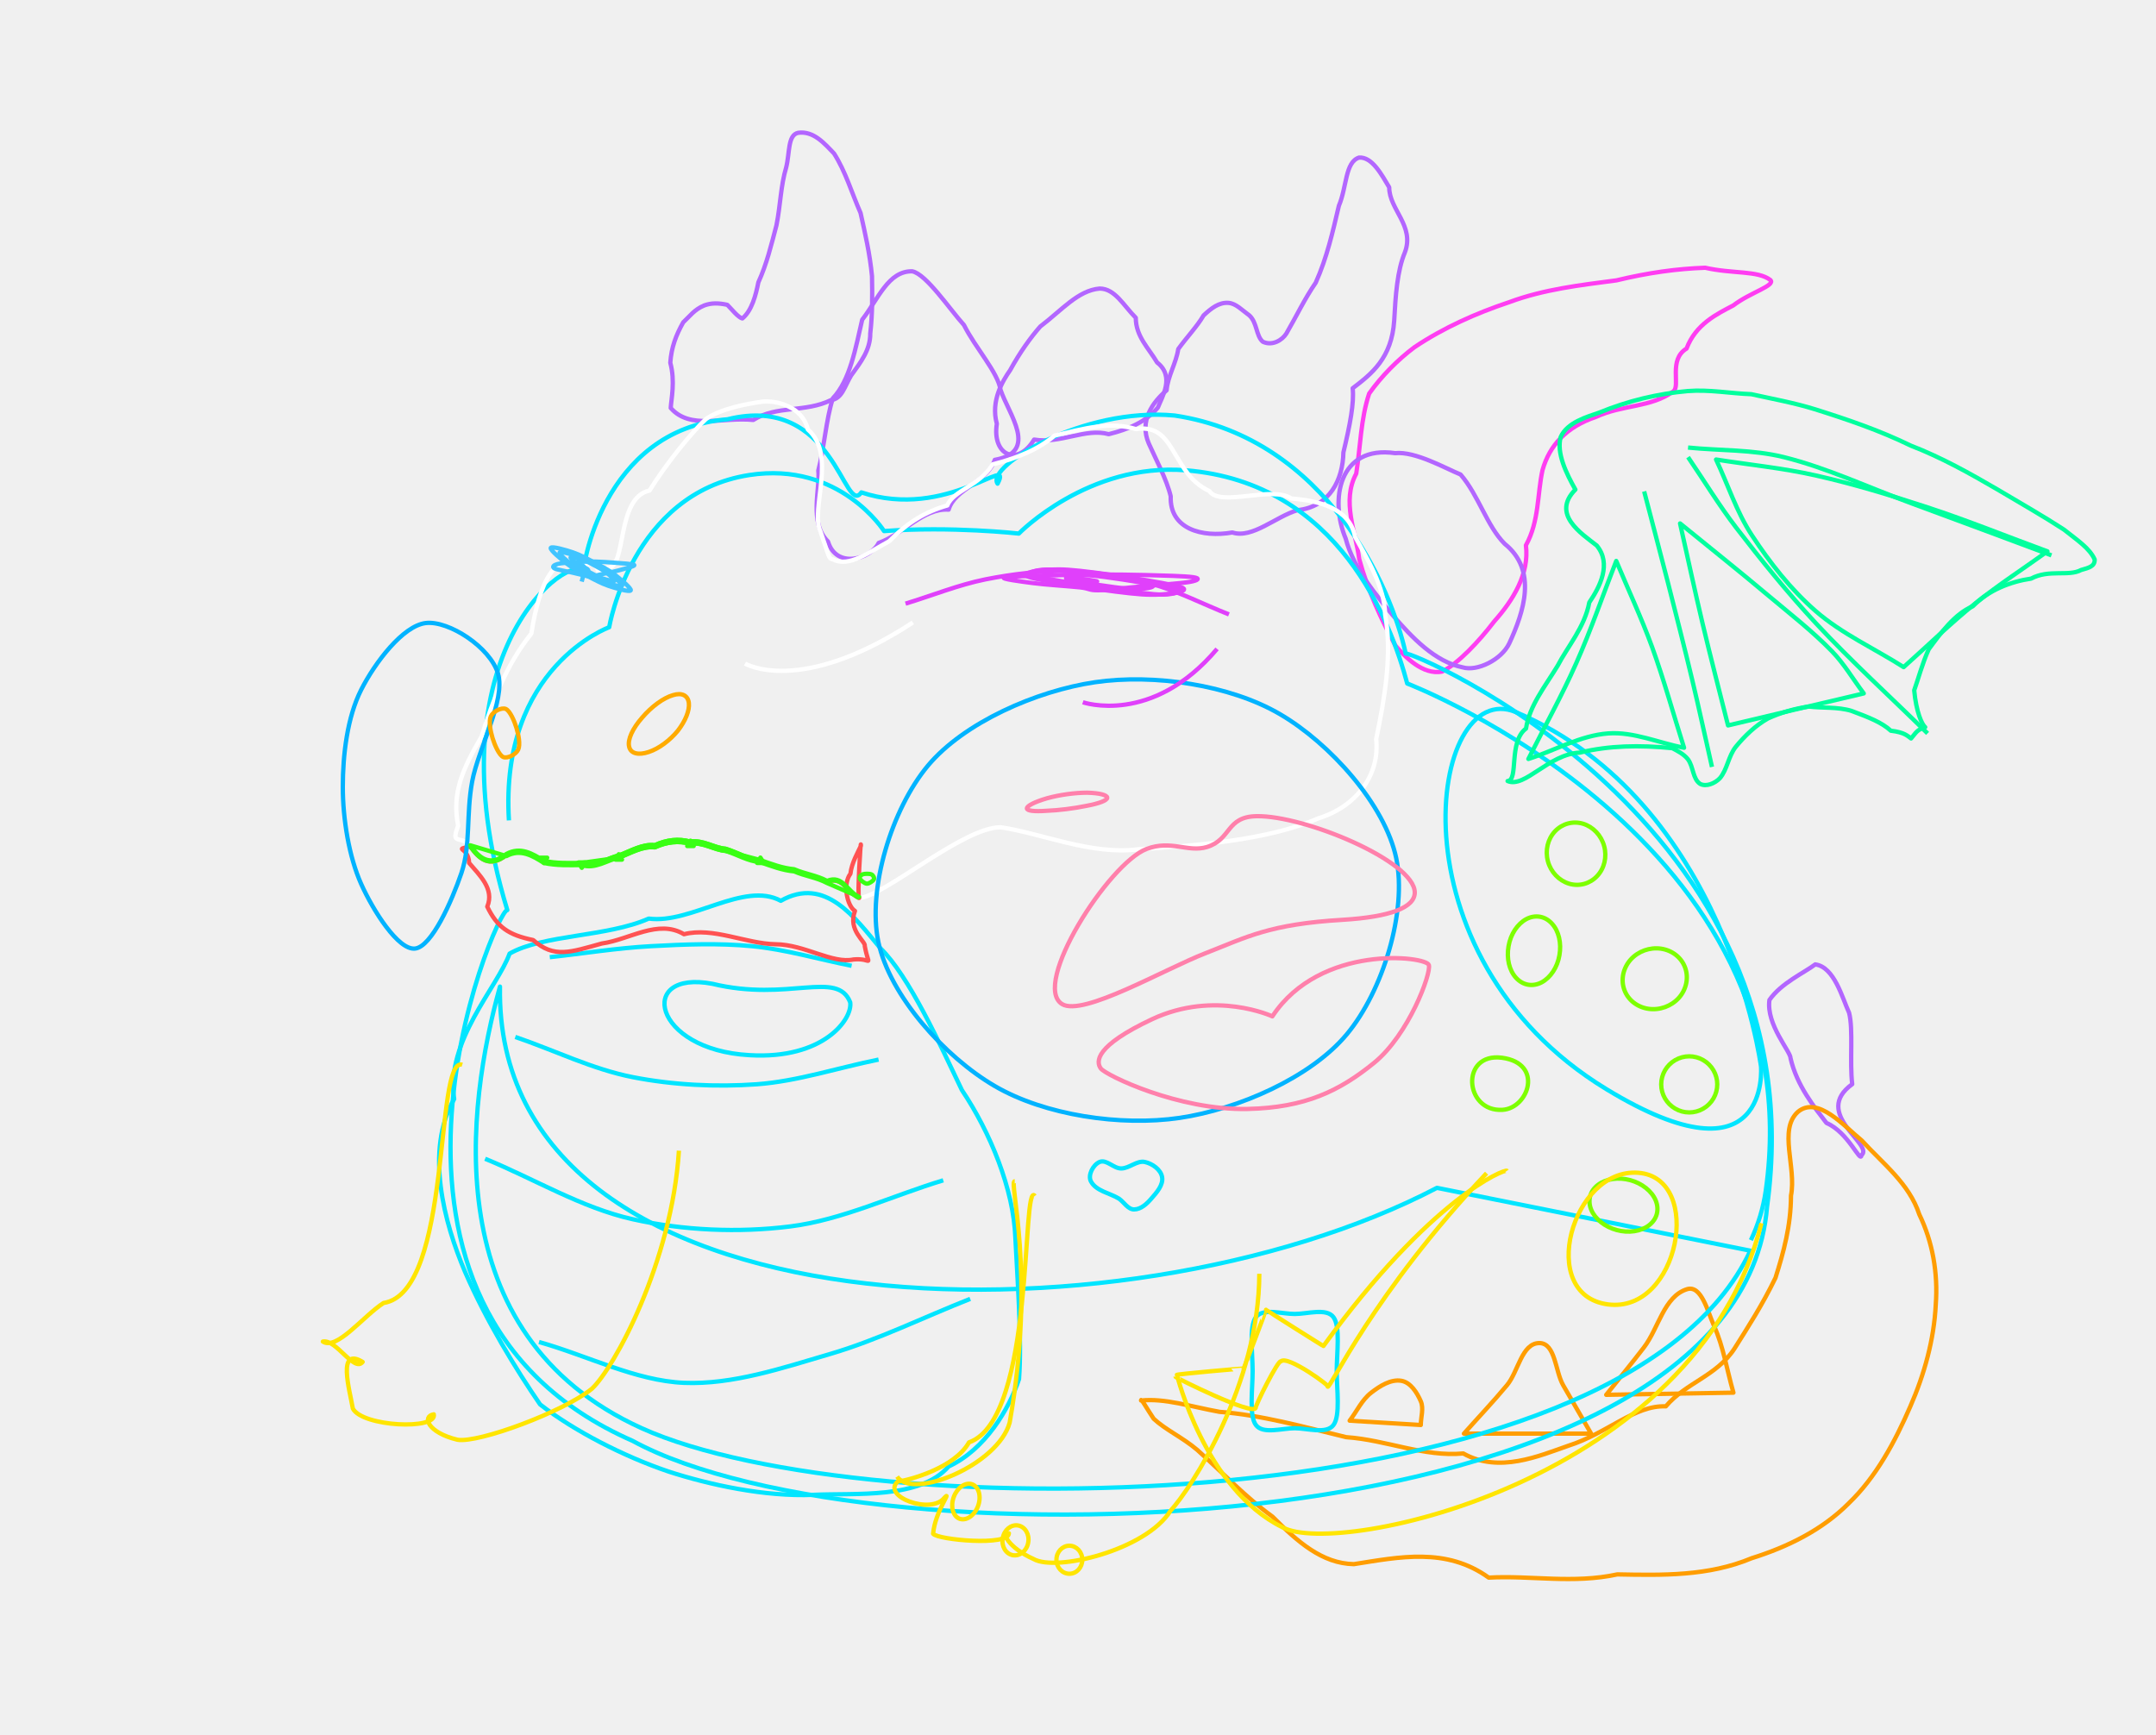
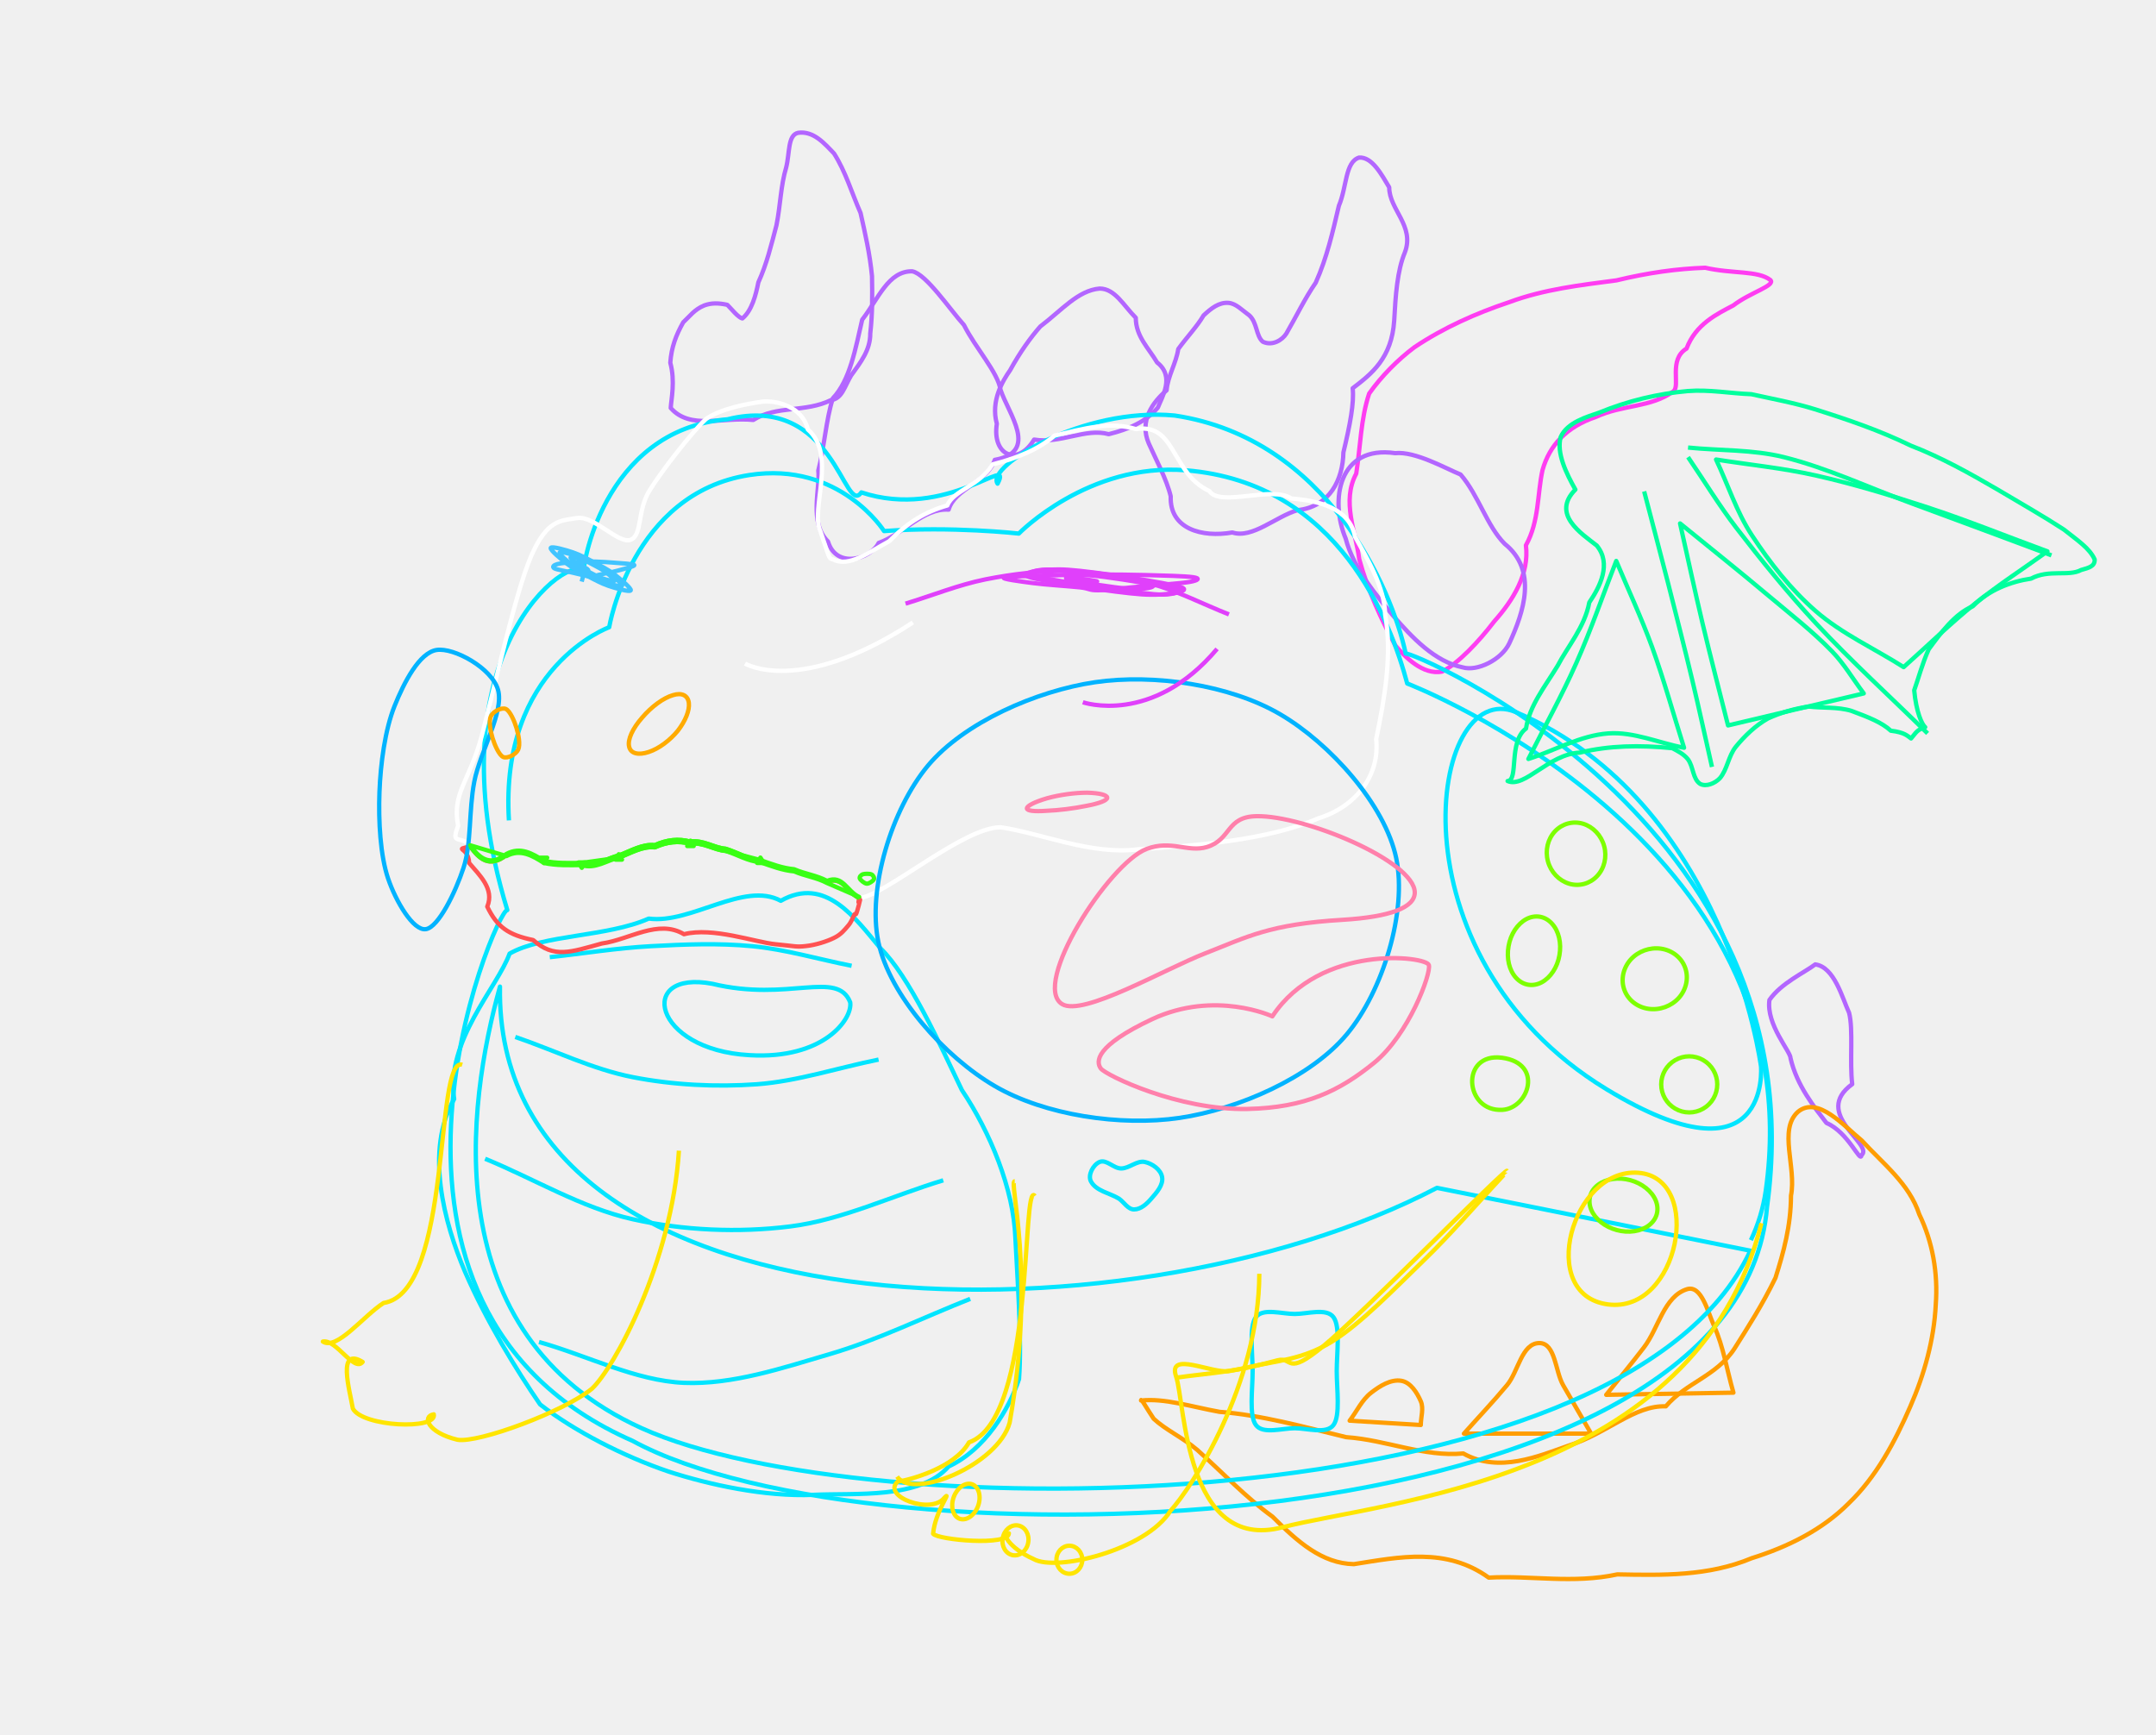
<svg xmlns="http://www.w3.org/2000/svg" width="2000" height="1609" viewBox="0 0 2000 1609">
  <g id="g_wing_back" fill="none" stroke="#ff3df2" stroke-width="4" stroke-linejoin="round">
    <path id="wing_lobe" d="M 1642.3 259.8 C 1647.2 265.0 1623.9 271.1 1607.8 283.4 C 1592.9 291.2 1573.0 300.7 1564.5 323.4 C 1547.5 333.6 1559.0 357.8 1552.4 363.0 C 1531.5 378.3 1505.1 375.3 1480.4 386.8 C 1453.1 396.0 1437.4 413.1 1430.9 436.1 C 1426.0 458.3 1427.9 483.6 1415.5 505.9 C 1418.8 532.2 1403.7 556.8 1386.1 576.5 C 1371.6 595.5 1352.7 615.4 1337.9 623.0 C 1319.9 626.7 1302.8 608.9 1294.4 598.8 C 1281.1 574.4 1268.6 547.1 1260.9 518.8 C 1257.7 493.6 1244.3 465.0 1258.1 439.4 C 1262.0 414.5 1262.3 388.4 1270.1 365.1 C 1281.4 349.0 1296.9 333.5 1312.0 322.2 C 1339.1 304.0 1369.2 290.6 1400.1 280.3 C 1432.4 268.3 1466.1 264.5 1499.5 260.1 C 1528.9 253.0 1555.6 249.3 1581.8 248.4 C 1607.4 254.2 1630.7 250.8 1642.3 259.8 Z" />
  </g>
  <g id="g_spikes" fill="none" stroke="#b366ff" stroke-width="4" stroke-linejoin="round">
    <path id="spike_head_3" d="M 1294.2 420.4 C 1313.0 418.5 1341.0 434.6 1354.9 440.2 C 1371.5 459.4 1379.4 488.1 1395.8 504.5 C 1426.5 529.1 1413.5 567.8 1400.1 596.8 C 1392.9 612.1 1370.1 623.2 1356.8 619.1 C 1331.1 613.9 1309.9 591.5 1292.0 570.8 C 1277.7 553.4 1255.5 527.5 1248.3 499.6 C 1233.4 463.9 1241.7 412.8 1294.2 420.4 Z" />
    <path id="spike_back_1" d="M 1683.9 894.7 C 1701.7 897.1 1709.0 926.0 1715.3 939.6 C 1719.3 955.0 1715.7 985.1 1718.2 1005.8 C 1680.5 1033.1 1738.5 1061.7 1726.9 1071.6 C 1725.8 1079.8 1714.9 1050.6 1694.3 1041.8 C 1683.3 1027.4 1666.8 1007.2 1661.0 981.8 C 1661.2 975.6 1638.2 950.5 1641.4 927.7 C 1652.3 912.0 1673.9 902.3 1683.9 894.7 Z" />
    <path id="horn_left" d="M 740.4 123.2 C 754.7 121.2 764.9 133.2 773.7 142.4 C 784.5 159.4 789.8 178.2 798.3 197.6 C 802.6 216.9 806.9 235.4 808.9 256.2 C 809.2 273.8 809.4 290.9 807.3 309.3 C 807.4 324.5 798.7 335.7 789.5 348.4 C 783.3 358.7 781.2 369.9 770.8 371.2 C 747.1 382.9 720.4 375.9 698.8 389.6 C 670.0 386.7 640.1 398.9 622.2 378.5 C 622.6 370.5 626.5 353.9 621.8 336.5 C 622.8 322.1 627.1 310.9 633.8 299.0 C 639.9 293.4 644.0 287.2 653.2 283.4 C 659.9 280.9 666.4 281.0 674.7 282.8 C 678.0 286.0 685.0 294.9 688.7 295.4 C 697.5 288.1 701.1 273.8 703.5 261.9 C 711.2 245.1 715.5 227.1 720.3 208.9 C 724.0 190.4 724.2 172.2 729.3 155.3 C 732.7 141.8 730.6 125.3 740.4 123.2 Z" />
    <path id="horn_right" d="M 1260.7 146.2 C 1272.9 145.3 1281.8 162.3 1288.7 173.8 C 1288.6 194.3 1312.6 209.5 1303.2 234.2 C 1296.1 251.2 1294.6 274.0 1293.3 297.6 C 1291.0 332.2 1272.4 346.8 1254.8 360.2 C 1256.3 373.5 1252.3 394.3 1246.2 419.7 C 1245.7 444.7 1233.8 470.1 1203.6 473.3 C 1183.5 479.2 1161.7 500.0 1143.2 494.0 C 1115.0 498.9 1084.9 490.8 1086.0 460.4 C 1082.2 444.5 1071.8 425.3 1065.7 411.5 C 1056.5 390.4 1069.4 373.0 1082.2 362.1 C 1083.2 349.1 1091.0 337.1 1093.0 323.8 C 1101.1 312.6 1110.4 303.0 1116.5 292.6 C 1123.5 286.1 1130.8 280.2 1139.8 281.0 C 1146.7 281.7 1152.0 287.6 1158.8 292.5 C 1166.3 299.1 1165.0 311.5 1171.4 317.0 C 1180.0 321.2 1189.4 315.7 1193.3 309.4 C 1202.4 293.8 1210.2 277.2 1220.5 262.3 C 1231.0 238.9 1236.3 215.0 1242.0 190.9 C 1249.5 173.2 1247.7 150.4 1260.7 146.2 Z" />
    <path id="spike_head_1" d="M 846.2 251.7 C 859.1 254.1 881.3 287.3 894.2 301.5 C 904.9 322.9 925.5 345.1 928.1 361.5 C 935.7 384.4 964.1 419.3 922.8 426.6 C 915.6 447.8 885.7 453.2 880.0 472.8 C 856.6 471.2 838.0 495.5 815.1 503.7 C 807.4 518.9 775.7 527.9 768.1 502.4 C 750.1 484.7 761.0 453.3 759.1 436.5 C 764.6 415.7 766.2 389.3 772.6 369.5 C 788.6 352.7 793.6 323.1 799.8 296.6 C 814.9 277.1 824.0 251.3 846.2 251.7 Z" />
    <path id="spike_head_2" d="M 1020.1 267.7 C 1034.3 267.7 1042.3 283.5 1053.6 294.8 C 1053.6 312.1 1065.6 323.0 1073.4 336.3 C 1090.2 349.3 1077.7 368.6 1074.1 378.1 C 1062.7 391.6 1046.6 398.3 1028.5 402.8 C 1007.0 396.8 983.6 412.0 959.3 407.8 C 944.0 433.2 920.1 422.4 924.7 393.1 C 918.8 371.9 930.2 353.2 937.0 343.5 C 946.1 326.9 955.9 313.2 965.0 302.9 C 984.9 287.8 1000.0 269.4 1020.1 267.7 Z" />
  </g>
  <g id="g_tail" fill="none" stroke="#ff9d00" stroke-width="4" stroke-linejoin="round">
    <path id="tail" d="M 1058.5 1299.3 C 1080.5 1297.0 1103.9 1304.8 1131.3 1309.8 C 1170.2 1312.8 1208.5 1323.5 1248.8 1333.3 C 1285.9 1335.8 1321.0 1351.9 1357.4 1348.4 C 1390.6 1367.1 1427.6 1350.7 1455.0 1341.2 C 1490.9 1329.8 1516.2 1303.5 1545.3 1304.7 C 1563.9 1282.7 1592.5 1276.6 1609.1 1250.9 C 1621.7 1230.8 1634.5 1211.2 1647.0 1185.5 C 1654.5 1161.7 1661.3 1137.4 1661.4 1109.2 C 1666.6 1082.7 1649.5 1048.1 1667.8 1031.5 C 1686.1 1016.2 1710.6 1044.6 1727.1 1058.1 C 1746.6 1079.5 1771.0 1097.9 1780.4 1126.6 C 1792.7 1152.0 1797.9 1181.0 1795.7 1210.3 C 1794.1 1242.7 1785.1 1275.1 1772.0 1305.0 C 1757.8 1337.6 1740.5 1370.1 1714.9 1394.7 C 1690.0 1419.7 1657.7 1435.3 1624.9 1445.6 C 1584.8 1462.4 1542.1 1461.4 1500.3 1460.6 C 1459.4 1469.5 1419.7 1461.4 1381.0 1463.6 C 1341.6 1435.2 1297.9 1444.5 1255.9 1451.1 C 1226.2 1450.5 1203.6 1430.2 1180.4 1407.0 C 1155.2 1388.8 1134.3 1366.3 1110.5 1345.0 C 1096.5 1333.2 1081.5 1326.7 1070.2 1316.2 C 1063.6 1306.4 1058.2 1296.4 1058.5 1299.3 Z" />
    <path id="tail_spike_1" d="M 1252.0 1318.0 C 1258.7 1309.3 1263.3 1298.7 1272.0 1292.0 C 1279.9 1285.9 1290.1 1279.3 1300.0 1281.0 C 1308.6 1282.5 1314.5 1292.0 1318.0 1300.0 C 1320.9 1306.7 1318.0 1314.7 1318.0 1322.0 C 1296.0 1320.7 1274.0 1319.3 1252.0 1318.0 Z" />
    <path id="tail_spike_2" d="M 1358.0 1330.0 C 1371.3 1315.0 1385.2 1300.4 1398.0 1285.0 C 1408.5 1272.4 1411.6 1246.0 1428.0 1246.0 C 1442.9 1246.0 1442.6 1272.0 1450.0 1285.0 C 1458.6 1300.0 1467.3 1315.0 1476.0 1330.0 C 1436.7 1330.0 1397.3 1330.0 1358.0 1330.0 Z" />
    <path id="tail_spike_3" d="M 1490.0 1294.0 C 1501.7 1279.3 1513.6 1264.9 1525.0 1250.0 C 1538.6 1232.2 1543.6 1202.6 1565.0 1196.0 C 1578.4 1191.9 1584.2 1217.2 1590.0 1230.0 C 1598.8 1249.6 1602.0 1271.3 1608.0 1292.0 C 1568.7 1292.7 1529.3 1293.3 1490.0 1294.0 Z" />
  </g>
  <g id="g_body" fill="none" stroke="#00e5ff" stroke-width="4" stroke-linejoin="round">
    <path id="body" d="M 470.6 844.3 C 397.5 603.9 531.4 509.7 541.7 530.9 C 539.0 532.1 557.6 398.6 674.8 389.0 C 774.0 364.3 783.0 479.8 799.0 456.8 C 878.8 483.3 940.5 419.5 925.4 448.7 C 914.2 432.8 1004.8 377.4 1089.7 385.5 C 1231.4 406.8 1291.2 546.5 1304.0 606.4 C 1304.8 601.9 1688.5 761.8 1639.2 1119.5 C 1613.3 1437.2 808.5 1457.7 586.8 1336.7 C 303.4 1212.5 459.9 842.8 470.6 844.3 Z" />
    <path id="body_shade" d="M 1623.7 1160.3 C 1505.9 1414.3 801.8 1418.6 595.3 1325.0 C 403.3 1238.0 433.3 1024.9 463.8 915.3 C 457.9 1243.0 1041.8 1254.2 1333.0 1102.0 C 1333.0 1102.0 1623.7 1160.3 1623.7 1160.3 Z" />
    <path id="back_shade" d="M 1406.3 660.7 C 1326.1 626.6 1286.0 886.2 1490.1 1010.4 C 1643.1 1103.5 1633.6 989.5 1633.6 989.5 C 1633.6 989.5 1601.5 743.5 1406.3 660.7 Z" />
    <path id="body_rim" d="M 472.1 761.1 C 463.4 618.8 565.1 581.9 565.1 581.9 C 565.1 581.9 585.8 457.6 695.1 440.7 C 779.1 427.8 820.1 492.7 820.1 492.7 C 882.6 488.0 945.1 495.0 945.1 495.0 C 945.1 495.0 1009.4 429.0 1100.1 436.3 C 1242.5 447.9 1290.3 577.7 1305.4 634.1 C 1305.4 634.1 1684.1 779.6 1638.0 1104.6 C 1635.7 1120.8 1631.0 1136.1 1624.2 1150.5" />
    <path id="chin_highlight" d="M 788.7 929.9 C 776.7 899.4 731.3 929.8 660.9 912.7 C 590.3 899.3 605.1 974.0 695.3 978.9 C 763.8 983.0 791.0 945.5 788.7 929.9 Z" />
    <path id="belly" d="M 472.7 884.7 C 503.8 866.9 563.2 869.3 601.8 852.2 C 640.9 857.4 690.2 817.2 724.3 835.7 C 765.7 812.2 793.5 852.0 816.6 879.6 C 843.3 905.4 872.3 969.6 892.3 1011.3 C 918.6 1050.5 940.3 1103.4 941.9 1148.4 C 943.9 1188.5 948.0 1242.5 945.3 1279.4 C 936.0 1307.3 914.0 1344.7 879.9 1360.5 C 853.4 1391.0 793.6 1384.9 754.6 1386.8 C 709.6 1388.7 658.0 1377.5 619.9 1365.1 C 578.7 1351.1 532.8 1327.7 501.0 1302.9 C 479.0 1270.9 451.3 1225.9 431.3 1179.7 C 412.2 1134.8 393.8 1067.2 421.3 1019.6 C 413.1 966.0 461.5 915.9 472.7 884.7 Z" />
    <path id="belly_under" d="M 1165.0 1222.0 C 1171.5 1213.2 1189.0 1219.0 1201.0 1219.0 C 1213.0 1219.0 1230.5 1213.2 1237.0 1222.0 C 1243.5 1230.8 1240.0 1255.3 1240.0 1272.0 C 1240.0 1288.7 1243.5 1313.2 1237.0 1322.0 C 1230.5 1330.8 1213.0 1325.0 1201.0 1325.0 C 1189.0 1325.0 1171.5 1330.8 1165.0 1322.0 C 1158.5 1313.2 1162.0 1288.7 1162.0 1272.0 C 1162.0 1255.3 1158.5 1230.8 1165.0 1222.0 Z" />
    <path id="belly_stripe_1" d="M 510.0 888.0 C 541.2 884.6 572.3 879.5 603.6 877.8 C 634.9 876.1 666.6 874.8 697.7 877.8 C 728.8 880.8 759.2 889.9 790.0 896.0" />
    <path id="belly_stripe_2" d="M 478.0 962.0 C 514.3 974.4 549.7 992.0 587.0 999.3 C 624.3 1006.6 664.0 1008.6 702.0 1005.9 C 740.0 1003.1 777.3 990.6 815.0 983.0" />
    <path id="belly_stripe_3" d="M 450.0 1075.0 C 495.6 1093.7 539.7 1120.6 586.9 1131.1 C 634.0 1141.6 685.0 1143.8 733.0 1137.8 C 781.0 1131.8 827.7 1109.3 875.0 1095.0" />
    <path id="belly_stripe_4" d="M 500.0 1245.0 C 544.9 1257.6 589.6 1281.0 634.6 1282.9 C 679.5 1284.7 725.6 1269.2 769.8 1256.2 C 814.1 1243.2 856.6 1222.1 900.0 1205.0" />
    <path id="heart" d="M 1038.0 1112.0 C 1029.3 1106.7 1016.8 1105.0 1012.0 1096.0 C 1008.9 1090.2 1014.0 1080.6 1020.0 1078.0 C 1026.4 1075.3 1033.0 1084.0 1040.0 1084.0 C 1047.6 1084.0 1054.6 1076.4 1062.0 1078.0 C 1068.9 1079.5 1076.8 1085.0 1078.0 1092.0 C 1079.3 1099.3 1072.9 1106.4 1068.0 1112.0 C 1063.9 1116.8 1058.3 1122.0 1052.0 1122.0 C 1046.3 1122.0 1042.7 1115.3 1038.0 1112.0 Z" />
  </g>
  <g id="g_spots" fill="none" stroke="#7dff00" stroke-width="4" stroke-linejoin="round">
    <path id="spot_6" d="M 1393.9 1029.6 C 1418.1 1028.0 1432.2 986.5 1393.3 981.3 C 1354.4 976.2 1358.3 1031.9 1393.9 1029.6 Z" />
    <path id="spot_1" d="M 1435.9 799.0 C 1433.2 789.0 1435.7 778.4 1442.5 771.2 C 1449.2 764.1 1459.1 761.4 1468.5 764.2 C 1477.9 767.1 1485.4 775.0 1488.1 785.0 C 1490.8 795.0 1488.3 805.6 1481.5 812.8 C 1474.8 819.9 1464.9 822.6 1455.5 819.8 C 1446.1 816.9 1438.6 809.0 1435.9 799.0 Z" />
    <path id="spot_2" d="M 1399.4 877.8 C 1401.3 866.6 1407.7 857.0 1416.0 852.6 C 1424.3 848.3 1433.3 849.9 1439.6 856.8 C 1446.0 863.7 1448.6 874.9 1446.6 886.2 C 1444.7 897.4 1438.3 907.0 1430.0 911.4 C 1421.7 915.7 1412.7 914.1 1406.4 907.2 C 1400.0 900.3 1397.4 889.1 1399.4 877.8 Z" />
    <path id="spot_3" d="M 1506.8 918.3 C 1503.4 908.9 1505.6 898.2 1512.6 890.3 C 1519.6 882.5 1530.4 878.6 1540.8 880.1 C 1551.2 881.6 1559.8 888.3 1563.2 897.7 C 1566.6 907.1 1564.4 917.8 1557.4 925.7 C 1550.4 933.5 1539.6 937.4 1529.2 935.9 C 1518.8 934.4 1510.2 927.7 1506.8 918.3 Z" />
    <path id="spot_4" d="M 1541.0 1006.0 C 1541.0 996.7 1546.0 988.1 1554.0 983.5 C 1562.0 978.8 1572.0 978.8 1580.0 983.5 C 1588.0 988.1 1593.0 996.7 1593.0 1006.0 C 1593.0 1015.3 1588.0 1023.9 1580.0 1028.5 C 1572.0 1033.2 1562.0 1033.2 1554.0 1028.5 C 1546.0 1023.9 1541.0 1015.3 1541.0 1006.0 Z" />
    <path id="spot_5" d="M 1475.1 1109.7 C 1477.3 1101.4 1485.3 1095.4 1495.9 1093.8 C 1506.6 1092.2 1518.4 1095.4 1526.8 1102.1 C 1535.3 1108.8 1539.1 1118.0 1536.9 1126.3 C 1534.7 1134.6 1526.7 1140.6 1516.1 1142.2 C 1505.4 1143.8 1493.6 1140.6 1485.2 1133.9 C 1476.7 1127.2 1472.9 1118.0 1475.1 1109.7 Z" />
  </g>
  <g id="g_legs" fill="none" stroke="#ffe500" stroke-width="4" stroke-linejoin="round">
    <path id="foot_front_far" d="M 428.8 987.8 C 402.7 979.3 420.1 1198.9 355.8 1208.8 C 337.0 1220.9 312.4 1253.1 299.5 1244.6 C 311.8 1242.1 328.5 1273.5 336.4 1263.5 C 312.4 1248.9 324.4 1289.7 327.3 1306.7 C 336.1 1323.7 405.7 1326.8 402.4 1312.1 C 391.3 1313.9 396.6 1329.0 424.4 1335.7 C 443.9 1339.0 523.1 1309.6 549.0 1288.4 C 569.5 1269.6 623.3 1170.8 629.8 1067.5" />
-     <path id="hind_leg" d="M 1397.9 1086.2 C 1396.3 1084.0 1327.3 1111.3 1227.7 1248.7 C 1228.4 1249.5 1174.8 1215.6 1174.4 1215.1 C 1174.6 1215.3 1153.9 1269.6 1153.7 1269.6 C 1153.8 1269.3 1091.7 1274.8 1091.7 1275.5 C 1091.7 1274.4 1117.3 1381.4 1189.7 1416.9 C 1240.8 1445.5 1573.9 1373.4 1634.0 1134.8" />
-     <path id="hind_leg_line" d="M 1090.6 1277.4 C 1090.4 1277.9 1162.2 1313.8 1164.9 1306.1 C 1164.2 1304.3 1185.8 1261.2 1188.2 1263.0 C 1194.3 1256.7 1235.9 1287.2 1231.6 1286.4 C 1233.8 1289.3 1273.4 1200.4 1379.0 1088.4" />
+     <path id="hind_leg" d="M 1397.9 1086.2 C 1396.3 1084.0 1263.2 1219.4 1227.7 1248.7 C 1192.2 1278.0 1199.6 1258.1 1185.0 1262.0 C 1170.4 1265.9 1155.7 1269.5 1140.0 1272.0 C 1124.3 1274.5 1082.7 1252.8 1091.0 1277.0 C 1099.3 1301.2 1099.2 1440.6 1189.7 1416.9 C 1280.2 1393.2 1573.9 1373.4 1634.0 1134.8" />
+     <path id="hind_leg_line" d="M 1092.0 1278.0 C 1114.7 1274.7 1136.2 1273.5 1160.0 1268.0 C 1183.8 1262.5 1208.3 1261.3 1235.0 1245.0 C 1261.7 1228.7 1293.3 1195.8 1320.0 1170.0 C 1346.7 1144.2 1370.0 1116.7 1395.0 1090.0" />
    <path id="hind_knee" d="M 1491.5 1210.1 C 1557.6 1218.9 1581.1 1092.7 1519.7 1088.0 C 1458.2 1083.4 1425.4 1201.4 1491.5 1210.1 Z" />
    <path id="leg_front_near" d="M 960.0 1109.5 C 947.2 1093.4 960.9 1316.5 898.9 1338.1 C 885.3 1362.1 843.2 1373.2 832.7 1374.5 C 817.7 1388.3 863.7 1405.5 876.1 1389.5 C 883.6 1381.8 867.3 1402.5 865.6 1422.9 C 870.1 1428.6 935.5 1434.6 935.9 1422.5 C 928.2 1420.7 935.0 1435.7 958.7 1446.3 C 979.5 1458.4 1062.9 1438.2 1085.8 1401.6 C 1105.5 1380.2 1167.9 1284.1 1168.2 1181.7" />
    <path id="leg_front_near_line" d="M 832.2 1369.9 C 846.8 1391.8 926.0 1358.8 936.6 1319.8 C 961.4 1180.0 935.3 1095.8 941.3 1095.9" />
    <path id="toe_near_1" d="M 884.7 1388.9 C 887.9 1380.1 895.6 1374.8 901.8 1377.0 C 908.0 1379.3 910.5 1388.3 907.3 1397.1 C 904.1 1405.9 896.4 1411.2 890.2 1409.0 C 884.0 1406.7 881.5 1397.7 884.7 1388.9 Z" />
    <path id="toe_near_2" d="M 930.2 1426.9 C 931.5 1419.3 937.9 1414.1 944.4 1415.2 C 951.0 1416.4 955.2 1423.5 953.8 1431.1 C 952.5 1438.7 946.1 1443.9 939.6 1442.8 C 933.0 1441.6 928.8 1434.5 930.2 1426.9 Z" />
    <path id="toe_near_3" d="M 980.0 1447.0 C 980.0 1439.8 985.4 1434.0 992.0 1434.0 C 998.6 1434.0 1004.0 1439.8 1004.0 1447.0 C 1004.0 1454.2 998.6 1460.0 992.0 1460.0 C 985.4 1460.0 980.0 1454.2 980.0 1447.0 Z" />
  </g>
  <g id="g_wing" fill="none" stroke="#00ff9d" stroke-width="4" stroke-linejoin="round">
    <path id="wing_main" d="M 1447.8 405.3 C 1454.0 391.7 1472.3 386.7 1483.5 382.8 C 1510.4 371.7 1538.2 365.2 1565.6 362.8 C 1585.6 361.2 1605.0 365.0 1624.6 365.7 C 1644.3 370.1 1664.1 373.6 1683.7 379.7 C 1713.9 389.2 1743.8 399.4 1772.5 413.4 C 1801.0 424.4 1827.2 439.1 1853.3 454.3 C 1874.8 467.1 1895.1 478.6 1914.6 491.3 C 1927.4 501.5 1938.3 508.5 1943.1 519.0 C 1943.4 525.5 1937.5 526.8 1930.5 528.8 C 1919.1 535.1 1900.6 527.9 1884.1 536.8 C 1865.4 539.5 1844.6 547.4 1830.0 562.5 C 1813.4 569.2 1799.8 587.9 1789.2 602.3 C 1783.5 614.6 1778.9 631.6 1775.7 640.4 C 1777.5 660.5 1782.9 672.3 1785.9 674.6 C 1778.3 677.3 1778.2 678.6 1772.8 685.1 C 1769.5 682.8 1766.9 679.4 1754.0 677.9 C 1745.7 670.2 1733.3 665.4 1717.5 659.5 C 1704.9 655.6 1689.8 657.0 1678.2 655.5 C 1664.8 657.2 1651.0 661.5 1640.1 666.5 C 1628.5 673.0 1618.5 682.7 1610.2 692.8 C 1603.2 701.6 1602.3 714.0 1595.4 722.0 C 1590.8 726.8 1582.7 730.2 1577.1 727.2 C 1570.1 722.5 1571.0 711.4 1565.8 704.4 C 1561.8 699.4 1556.0 696.6 1551.3 694.1 C 1520.8 691.1 1492.7 691.6 1465.6 698.2 C 1436.6 699.5 1414.6 731.5 1398.5 724.6 C 1409.0 723.9 1399.1 688.1 1415.6 675.9 C 1418.8 654.6 1433.2 637.0 1444.9 617.7 C 1454.1 599.9 1470.1 581.7 1474.3 558.9 C 1484.2 544.3 1495.2 523.0 1481.2 506.1 C 1466.8 494.8 1438.8 477.0 1461.4 454.2 C 1453.0 439.3 1443.6 420.2 1447.8 405.3 Z" />
    <path id="wing_membrane_1" d="M 1499.3 520.4 C 1510.4 547.1 1522.7 573.2 1532.6 600.4 C 1543.7 631.1 1552.3 662.6 1562.2 693.7 C 1538.8 689.3 1515.7 678.7 1491.9 680.4 C 1466.0 682.3 1442.5 696.2 1417.8 704.1 C 1432.6 674.5 1448.8 645.5 1462.2 615.2 C 1476.0 584.2 1486.9 552.0 1499.3 520.4 Z" />
    <path id="wing_membrane_2" d="M 1558.5 485.6 C 1585.7 507.8 1613.2 529.6 1640.0 552.2 C 1660.1 569.1 1681.0 585.3 1699.3 604.1 C 1710.7 615.8 1719.0 630.2 1728.9 643.3 C 1707.9 648.2 1686.9 653.1 1665.9 658.1 C 1644.9 663.0 1624.0 668.0 1603.0 673.0 C 1595.1 641.4 1586.8 609.8 1579.3 578.1 C 1572.0 547.4 1565.4 516.4 1558.5 485.6 Z" />
    <path id="wing_membrane_3" d="M 1591.9 426.3 C 1622.7 431.2 1653.9 434.2 1684.4 441.1 C 1719.5 449.0 1753.9 459.5 1788.1 470.7 C 1825.6 483.0 1862.2 497.9 1899.3 511.5 C 1877.1 527.5 1854.0 542.4 1832.6 559.6 C 1809.4 578.3 1788.1 599.1 1765.9 618.9 C 1738.7 601.6 1708.7 588.1 1684.4 567.0 C 1661.3 546.9 1642.0 522.3 1625.2 496.7 C 1610.9 475.0 1603.0 449.8 1591.9 426.3 Z" />
    <path id="wing_bone_1" d="M 1525.2 455.9 C 1532.6 484.3 1540.1 512.7 1547.4 541.1 C 1554.9 570.7 1562.5 600.3 1569.6 630.0 C 1576.1 657.1 1581.9 684.3 1588.1 711.5" />
    <path id="wing_bone_2" d="M 1565.9 424.1 C 1580.7 445.8 1594.4 468.4 1610.4 489.3 C 1633.9 519.8 1658.2 549.9 1684.4 578.1 C 1717.5 613.7 1753.5 646.3 1788.1 680.4" />
    <path id="wing_bone_3" d="M 1565.9 415.2 C 1595.5 418.2 1625.9 416.9 1654.8 424.1 C 1695.6 434.3 1733.9 452.5 1773.3 467.0 C 1816.6 482.9 1859.8 499.1 1903.0 515.2" />
  </g>
  <g id="g_head" fill="none" stroke="#ffffff" stroke-width="4" stroke-linejoin="round">
    <path id="brow_fold" d="M 691.1 615.6 C 691.1 615.6 741.8 646.1 846.8 577.5" />
-     <path id="head" d="M 425.0 766.2 C 419.0 735.6 429.0 713.7 446.7 683.4 C 457.2 649.6 470.2 615.9 492.9 587.8 C 500.2 540.4 515.4 508.6 542.2 525.0 C 558.2 515.3 553.4 546.8 563.5 526.6 C 581.7 527.9 571.0 461.8 602.5 455.1 C 618.7 429.1 641.6 401.2 654.8 388.8 C 668.1 379.3 692.6 374.6 707.4 372.6 C 719.8 371.3 744.3 376.8 749.4 398.4 C 776.6 422.1 751.5 472.5 761.0 492.8 C 769.4 516.8 768.3 518.2 772.9 519.0 C 787.5 526.6 805.9 512.4 824.9 502.1 C 842.1 484.6 858.0 474.9 878.8 468.9 C 884.0 455.1 908.7 450.7 920.7 430.8 C 943.1 425.3 964.0 416.6 978.2 404.1 C 1005.5 397.7 1029.6 390.6 1053.7 398.1 C 1074.9 394.7 1082.5 408.4 1091.0 422.7 C 1097.3 432.7 1104.2 447.3 1121.9 455.6 C 1132.0 470.7 1180.1 450.3 1197.9 462.5 C 1223.6 464.4 1251.9 471.6 1257.0 497.9 C 1267.5 517.0 1284.7 545.1 1284.9 570.1 C 1291.7 607.4 1284.3 648.7 1276.6 685.7 C 1280.2 720.0 1257.2 748.7 1222.9 759.2 C 1175.2 779.9 1108.4 784.5 1056.1 787.9 C 1012.5 793.6 966.0 773.0 928.4 767.5 C 893.6 767.1 820.3 831.7 797.0 833.1 C 785.7 828.1 781.9 812.2 767.2 818.2 C 757.2 812.9 747.0 811.9 736.7 807.4 C 725.6 806.4 715.9 802.6 705.0 798.8 C 693.7 798.0 684.1 791.8 673.1 788.4 C 662.6 787.7 652.4 780.0 640.4 781.8 C 629.4 778.8 618.6 780.0 607.4 785.1 C 596.1 783.8 585.4 790.3 574.0 794.7 C 563.4 796.9 551.6 805.8 539.6 801.5 C 528.5 801.7 515.7 802.1 504.6 799.6 C 494.1 793.0 482.9 786.1 469.8 793.2 C 454.1 805.7 444.4 796.7 436.2 785.2 C 428.3 773.8 417.5 785.5 425.0 766.2 Z" />
+     <path id="head" d="M 425.0 766.2 C 419.0 735.6 435.4 725.2 446.7 683.4 C 458.0 641.6 478.0 549.5 492.8 515.7 C 507.6 481.9 520.2 483.0 535.5 480.6 C 550.9 478.1 573.8 505.0 584.9 500.8 C 596.1 496.6 590.9 473.8 602.5 455.1 C 614.1 436.4 641.6 401.2 654.8 388.8 C 668.1 379.3 692.6 374.6 707.4 372.6 C 719.8 371.3 744.3 376.8 749.4 398.4 C 776.6 422.1 751.5 472.5 761.0 492.8 C 769.4 516.8 768.3 518.2 772.9 519.0 C 787.5 526.6 805.9 512.4 824.9 502.1 C 842.1 484.6 858.0 474.9 878.8 468.9 C 884.0 455.1 908.7 450.7 920.7 430.8 C 943.1 425.3 964.0 416.6 978.2 404.1 C 1005.5 397.7 1029.6 390.6 1053.7 398.1 C 1074.9 394.7 1082.5 408.4 1091.0 422.7 C 1097.3 432.7 1104.2 447.3 1121.9 455.6 C 1132.0 470.7 1180.1 450.3 1197.9 462.5 C 1223.6 464.4 1251.9 471.6 1257.0 497.9 C 1267.5 517.0 1284.7 545.1 1284.9 570.1 C 1291.7 607.4 1284.3 648.7 1276.6 685.7 C 1280.2 720.0 1257.2 748.7 1222.9 759.2 C 1175.2 779.9 1108.4 784.5 1056.1 787.9 C 1012.5 793.6 966.0 773.0 928.4 767.5 C 893.6 767.1 820.3 831.7 797.0 833.1 C 785.7 828.1 781.9 812.2 767.2 818.2 C 757.2 812.9 747.0 811.9 736.7 807.4 C 725.6 806.4 715.9 802.6 705.0 798.8 C 693.7 798.0 684.1 791.8 673.1 788.4 C 662.6 787.7 652.4 780.0 640.4 781.8 C 629.4 778.8 618.6 780.0 607.4 785.1 C 596.1 783.8 585.4 790.3 574.0 794.7 C 563.4 796.9 551.6 805.8 539.6 801.5 C 528.5 801.7 515.7 802.1 504.6 799.6 C 494.1 793.0 482.9 786.1 469.8 793.2 C 454.1 805.7 444.4 796.7 436.2 785.2 C 428.3 773.8 417.5 785.5 425.0 766.2 Z" />
  </g>
  <g id="g_jaw" fill="none" stroke="#ff5252" stroke-width="4" stroke-linejoin="round">
-     <path id="jaw" d="M 436.2 785.2 C 444.4 796.7 454.1 805.7 469.8 793.2 C 482.9 786.1 494.1 793.0 504.6 799.6 C 515.7 802.1 528.5 801.7 539.6 801.5 C 551.6 805.8 563.4 796.9 574.0 794.7 C 585.4 790.3 596.1 783.8 607.4 785.1 C 618.6 780.0 629.4 778.8 640.4 781.8 C 652.4 780.0 662.6 787.7 673.1 788.4 C 684.1 791.8 693.7 798.0 705.0 798.8 C 715.9 802.6 725.6 806.4 736.7 807.4 C 747.0 811.9 757.2 812.9 767.2 818.2 C 781.9 812.2 785.7 828.1 797.0 833.1 C 795.0 833.6 798.7 773.8 798.6 784.7 C 796.3 789.8 790.0 800.4 788.9 810.6 C 781.6 819.9 785.7 840.5 793.1 845.1 C 786.2 863.3 803.4 873.5 802.2 877.7 C 806.2 899.2 809.9 888.5 791.8 890.1 C 772.1 894.4 746.4 876.2 719.5 876.0 C 691.9 875.5 661.2 859.8 634.5 866.7 C 610.5 852.4 584.1 871.7 558.3 875.3 C 529.3 883.3 513.9 889.4 494.6 872.1 C 471.6 867.4 461.1 860.0 452.0 841.1 C 458.9 824.6 444.5 811.6 435.2 800.6 C 434.4 784.8 420.0 789.1 436.2 785.2 Z" />
+     <path id="jaw" d="M 436.2 785.2 C 444.4 796.7 454.1 805.7 469.8 793.2 C 482.9 786.1 494.1 793.0 504.6 799.6 C 515.7 802.1 528.5 801.7 539.6 801.5 C 551.6 805.8 563.4 796.9 574.0 794.7 C 585.4 790.3 596.1 783.8 607.4 785.1 C 618.6 780.0 629.4 778.8 640.4 781.8 C 652.4 780.0 662.6 787.7 673.1 788.4 C 684.1 791.8 693.7 798.0 705.0 798.8 C 715.9 802.6 725.6 806.4 736.7 807.4 C 747.0 811.9 757.2 812.9 767.2 818.2 C 781.9 812.2 785.7 828.1 797.0 833.1 C 794.6 845.2 800.3 826.1 796.6 840.0 C 792.9 853.9 794.1 845.5 792.4 848.7 C 790.8 851.9 789.8 855.4 786.6 859.0 C 783.5 862.6 780.1 867.1 773.5 870.2 C 767.0 873.4 756.4 876.8 747.4 877.7 C 738.4 878.7 738.3 877.8 719.5 876.0 C 700.6 874.2 661.2 859.8 634.5 866.7 C 610.5 852.4 584.1 871.7 558.3 875.3 C 529.3 883.3 513.9 889.4 494.6 872.1 C 471.6 867.4 461.1 860.0 452.0 841.1 C 458.9 824.6 444.5 811.6 435.2 800.6 C 434.4 784.8 420.0 789.1 436.2 785.2 Z" />
  </g>
  <g id="g_cheek" fill="none" stroke="#00b3ff" stroke-width="4" stroke-linejoin="round">
    <path id="cheek_puff" d="M 814.8 873.9 C 804.5 824.4 827.2 750.6 860.7 710.4 C 894.2 670.3 961.4 640.9 1015.8 632.9 C 1070.3 624.9 1140.8 635.3 1187.3 662.5 C 1233.9 689.7 1284.8 746.6 1295.2 796.1 C 1305.5 845.6 1282.8 919.4 1249.3 959.6 C 1215.8 999.7 1148.6 1029.1 1094.2 1037.1 C 1039.7 1045.1 969.2 1034.7 922.7 1007.5 C 876.1 980.3 825.2 923.4 814.8 873.9 Z" />
-     <path id="cheek_puff_far" d="M 318.0 730.0 C 318.0 700.0 322.2 665.3 335.0 640.0 C 347.8 614.7 373.8 580.5 395.0 578.0 C 416.2 575.5 454.8 600.5 462.0 625.0 C 469.2 649.5 443.7 694.2 438.0 725.0 C 432.3 755.8 436.8 784.2 428.0 810.0 C 419.2 835.8 400.5 878.3 385.0 880.0 C 369.5 881.7 346.2 845.0 335.0 820.0 C 323.8 795.0 318.0 760.0 318.0 730.0 Z" />
+     <path id="cheek_puff_far" d="M 352.0 735.0 C 353.0 708.3 357.2 677.0 366.0 655.0 C 374.8 633.0 389.0 605.5 405.0 603.0 C 421.0 600.5 456.2 619.7 462.0 640.0 C 467.8 660.3 445.3 697.5 440.0 725.0 C 434.7 752.5 437.5 782.2 430.0 805.0 C 422.5 827.8 406.7 860.3 395.0 862.0 C 383.3 863.7 367.2 836.2 360.0 815.0 C 352.8 793.8 351.0 761.7 352.0 735.0 Z" />
  </g>
  <g id="g_marks" fill="none" stroke="#ff80ab" stroke-width="4" stroke-linejoin="round">
    <path id="kiss_upper" d="M 1119.6 785.8 C 1101.8 791.1 1086.5 778.9 1063.6 787.6 C 1028.5 801.0 956.4 913.6 985.2 931.5 C 1004.4 943.4 1079.7 899.3 1118.3 884.3 C 1156.8 869.3 1177.6 857.3 1246.0 853.3 C 1289.5 850.6 1312.4 842.0 1312.4 828.0 C 1312.3 798.9 1209.8 756.3 1165.5 757.2 C 1137.2 757.7 1142.4 778.8 1119.6 785.8 Z" />
    <path id="kiss_lower" d="M 1180.3 942.9 C 1180.3 942.9 1127.2 918.2 1068.8 945.5 C 1015.7 970.4 1016.5 985.0 1021.2 991.3 C 1025.9 997.5 1093.0 1030.2 1157.4 1028.8 C 1210.8 1027.6 1242.6 1012.1 1274.7 986.0 C 1306.7 959.9 1327.6 903.6 1325.5 895.3 C 1323.3 887.0 1224.9 875.3 1180.3 942.9 Z" />
    <path id="blush" d="M 952.6 749.9 C 952.7 747.6 959.8 743.9 971.2 740.6 C 982.6 737.4 996.9 735.4 1008.5 735.4 C 1020.1 735.7 1027.2 737.6 1027.1 740.1 C 1027.0 742.6 1019.6 745.4 1007.9 747.6 C 996.2 750.0 981.9 751.8 970.6 752.2 C 959.3 753.0 952.5 752.2 952.6 749.9 Z" />
  </g>
  <g id="g_mouth" fill="none" stroke="#39ff14" stroke-width="4" stroke-linejoin="round">
    <path id="mouth_line" d="M 436.2 785.2 C 444.4 796.7 454.1 805.7 469.8 793.2 C 482.9 786.1 494.1 793.0 504.6 799.6 C 515.7 802.1 528.5 801.7 539.6 801.5 C 551.6 805.8 563.4 796.9 574.0 794.7 C 585.4 790.3 596.1 783.8 607.4 785.1 C 618.6 780.0 629.4 778.8 640.4 781.8 C 652.4 780.0 662.6 787.7 673.1 788.4 C 684.1 791.8 693.7 798.0 705.0 798.8 C 715.9 802.6 725.6 806.4 736.7 807.4 C 747.0 811.9 757.2 812.9 767.2 818.2 C 781.9 812.2 785.7 828.1 797.0 833.1" />
    <path id="mouth_cavity" d="M 436.2 784.2 C 444.4 795.7 454.1 804.7 469.8 792.2 C 482.9 785.1 494.1 792.0 504.6 798.6 C 515.7 801.1 528.5 800.7 539.6 800.5 C 551.6 804.8 563.4 795.9 574.0 793.7 C 585.4 789.3 596.1 782.8 607.4 784.1 C 618.6 779.0 629.4 777.8 640.4 780.8 C 652.4 779.0 662.6 786.7 673.1 787.4 C 684.1 790.8 693.7 797.0 705.0 797.8 C 715.9 801.6 725.6 805.4 736.7 806.4 C 747.0 810.9 757.2 811.9 767.2 817.2 C 781.9 811.2 785.7 827.1 797.0 832.1 C 787.1 827.8 777.1 823.5 767.2 819.2 C 757.2 813.9 747.0 812.9 736.7 808.4 C 725.6 807.4 715.9 803.6 705.0 799.8 C 693.7 799.0 684.1 792.8 673.1 789.4 C 662.6 788.7 652.4 781.0 640.4 782.8 C 629.4 779.8 618.6 781.0 607.4 786.1 C 596.1 784.8 585.4 791.3 574.0 795.7 C 563.4 797.9 551.6 806.8 539.6 802.5 C 528.5 802.7 515.7 803.1 504.6 800.6 C 494.1 794.0 482.9 787.1 469.8 794.2 C 458.6 790.8 447.4 787.5 436.2 784.2 Z" />
    <path id="tongue" d="M 539.6 800.5 C 551.6 804.8 563.4 795.9 574.0 793.7 C 585.4 789.3 596.1 782.8 607.4 784.1 C 618.6 779.0 629.4 777.8 640.4 780.8 C 652.4 779.0 662.6 786.7 673.1 787.4 C 684.1 790.8 693.7 797.0 705.0 797.8 C 694.4 795.0 683.7 792.2 673.1 789.4 C 662.6 788.7 652.4 781.0 640.4 782.8 C 629.4 779.8 618.6 781.0 607.4 786.1 C 596.1 784.8 585.4 791.3 574.0 795.7 C 562.6 797.3 551.1 798.9 539.6 800.5 Z" />
    <path id="teeth_upper_1" d="M 800.3 811.1 C 798.5 811.8 797.0 813.6 797.6 815.1 C 798.2 816.5 801.9 819.7 804.1 819.8 C 806.2 819.9 809.9 817.3 810.6 815.9 C 811.3 814.4 810.1 812.0 808.4 811.2 C 806.7 810.4 802.1 810.5 800.3 811.1 Z" />
    <path id="teeth_upper_2" d="M 501.6 795.7 C 502.1 796.6 502.7 797.5 503.2 798.5 C 503.7 799.2 504.1 799.9 504.6 800.7 C 505.1 799.9 505.5 799.2 506.0 798.5 C 506.5 797.5 507.1 796.6 507.6 795.7 C 505.6 795.7 503.6 795.7 501.6 795.7 Z" />
    <path id="teeth_upper_3" d="M 536.7 800.1 C 537.2 801.0 537.8 801.9 538.3 802.9 C 538.8 803.6 539.2 804.3 539.7 805.1 C 540.2 804.3 540.6 803.6 541.1 802.9 C 541.6 801.9 542.2 801.0 542.7 800.1 C 540.7 800.1 538.7 800.1 536.7 800.1 Z" />
    <path id="teeth_lower_1" d="M 577.0 797.5 C 576.5 796.6 575.9 795.7 575.4 794.7 C 574.9 794.0 574.5 793.3 574.0 792.5 C 573.5 793.3 573.1 794.0 572.6 794.7 C 572.1 795.7 571.5 796.6 571.0 797.5 C 573.0 797.5 575.0 797.5 577.0 797.5 Z" />
    <path id="teeth_lower_2" d="M 643.5 784.9 C 643.0 784.0 642.4 783.1 641.9 782.1 C 641.4 781.4 641.0 780.7 640.5 779.9 C 640.0 780.7 639.6 781.4 639.1 782.1 C 638.6 783.1 638.0 784.0 637.5 784.9 C 639.5 784.9 641.5 784.9 643.5 784.9 Z" />
    <path id="teeth_lower_3" d="M 708.4 800.6 C 707.9 799.7 707.3 798.8 706.8 797.8 C 706.3 797.1 705.9 796.4 705.4 795.6 C 704.9 796.4 704.5 797.1 704.0 797.8 C 703.5 798.8 702.9 799.7 702.4 800.6 C 704.4 800.6 706.4 800.6 708.4 800.6 Z" />
  </g>
  <g id="g_nostrils" fill="none" stroke="#ffab00" stroke-width="4" stroke-linejoin="round">
    <path id="nostril_1" d="M 455.3 664.6 C 457.3 660.1 465.2 656.0 469.2 657.7 C 473.1 659.5 477.2 669.0 479.1 675.3 C 481.0 681.5 482.8 690.9 480.7 695.4 C 478.7 699.9 470.8 704.0 466.8 702.3 C 462.9 700.5 458.8 691.0 456.9 684.7 C 455.0 678.5 453.2 669.1 455.3 664.6 Z" />
    <path id="nostril_2" d="M 583.6 692.7 C 582.0 686.2 586.8 675.8 595.8 665.6 C 604.5 655.5 615.3 647.5 624.3 644.9 C 632.6 642.3 638.2 645.2 639.0 652.2 C 639.8 659.0 635.9 668.7 628.8 677.9 C 621.3 687.0 611.2 694.5 601.9 697.6 C 592.2 700.9 585.0 699.1 583.6 692.7 Z" />
  </g>
  <g id="g_eye_far" fill="none" stroke="#40c4ff" stroke-width="4" stroke-linejoin="round">
    <path id="eye_far_outer" d="M 510.9 508.3 C 511.9 506.5 524.9 510.2 531.6 512.5 C 538.3 514.8 544.9 518.4 551.3 521.8 C 557.7 525.2 564.4 528.6 570.0 532.9 C 575.6 537.2 586.0 546.0 585.1 547.7 C 584.1 549.5 571.1 545.8 564.4 543.5 C 557.7 541.2 551.1 537.6 544.7 534.2 C 538.3 530.8 531.6 527.4 526.0 523.1 C 520.4 518.8 510.0 510.0 510.9 508.3 Z" />
    <path id="eye_far_ring" d="M 519.1 512.6 C 519.8 511.2 530.0 514.2 535.2 515.9 C 540.5 517.7 545.6 520.5 550.6 523.2 C 555.6 525.8 560.8 528.5 565.2 531.8 C 569.6 535.2 577.7 542.0 576.9 543.4 C 576.2 544.8 566.0 541.8 560.8 540.1 C 555.5 538.3 550.4 535.5 545.4 532.8 C 540.4 530.2 535.2 527.5 530.8 524.2 C 526.4 520.8 518.3 514.0 519.1 512.6 Z" />
    <path id="eye_far_iris" d="M 529.3 517.2 C 529.8 516.2 537.0 518.2 540.7 519.5 C 544.4 520.7 548.0 522.7 551.5 524.6 C 555.0 526.5 558.7 528.3 561.8 530.7 C 564.9 533.1 570.6 537.9 570.1 538.8 C 569.6 539.8 562.4 537.8 558.7 536.5 C 555.0 535.3 551.4 533.3 547.9 531.4 C 544.4 529.5 540.7 527.7 537.6 525.3 C 534.5 522.9 528.8 518.1 529.3 517.2 Z" />
    <path id="eye_far_shine" d="M 535.2 523.9 C 535.0 523.5 538.1 524.2 539.8 525.0 C 541.5 525.8 545.4 528.1 545.6 528.6 C 545.9 529.0 542.8 528.3 541.1 527.5 C 539.3 526.7 535.4 524.4 535.2 523.9 Z" />
    <path id="eye_far_lid" d="M 534.9 521.4 C 540.8 521.0 546.8 520.9 552.8 521.0 C 558.7 521.2 564.7 521.6 570.6 522.1 C 576.6 522.6 588.1 523.1 588.4 524.3 C 588.7 525.5 578.0 528.0 572.5 529.5 C 566.9 531.0 558.9 532.5 555.0 533.4 C 551.1 534.4 553.0 535.6 549.1 535.3 C 545.2 534.9 537.5 532.7 531.7 531.4 C 525.9 530.0 516.7 528.6 514.3 527.3 C 511.8 525.9 513.7 524.2 517.1 523.3 C 520.5 522.3 528.9 521.7 534.9 521.4 Z" />
    <path id="eye_far_brow" d="M 534.0 530.2 C 535.6 528.6 537.1 526.1 538.4 525.1 C 539.6 524.4 540.6 524.4 541.2 525.2 C 541.8 526.1 542.0 528.0 541.8 530.4 C 541.4 532.9 540.4 536.5 539.6 539.6" />
  </g>
  <g id="g_eye_near" fill="none" stroke="#e040fb" stroke-width="4" stroke-linejoin="round">
    <path id="eye_near_crease" d="M 1004.5 651.5 C 1004.5 651.5 1068.6 673.7 1129.0 602.0" />
    <path id="eye_near_outer" d="M 991.0 528.6 C 1014.5 530.1 1084.2 540.9 1095.5 544.7 C 1106.9 548.5 1082.5 553.0 1059.0 551.4 C 1035.5 549.9 965.8 539.1 954.5 535.3 C 943.1 531.5 967.5 527.0 991.0 528.6 Z" />
    <path id="eye_near_iris" d="M 1010.5 533.7 C 1023.4 534.6 1061.8 540.5 1068.0 542.6 C 1074.2 544.7 1060.8 547.1 1047.9 546.3 C 1035.0 545.4 996.6 539.5 990.4 537.4 C 984.2 535.3 997.6 532.9 1010.5 533.7 Z" />
    <path id="eye_near_ring" d="M 956.5 533.4 C 952.2 531.2 961.8 528.5 971.1 528.4 C 980.4 528.2 998.5 531.0 1012.1 532.8 C 1025.8 534.5 1039.4 536.4 1053.0 538.7 C 1066.5 541.1 1089.1 544.5 1093.5 546.6 C 1097.8 548.8 1088.2 551.5 1078.9 551.6 C 1069.6 551.8 1051.5 549.0 1037.9 547.2 C 1024.2 545.5 1010.6 543.6 997.0 541.3 C 983.5 538.9 960.9 535.5 956.5 533.4 Z" />
    <path id="eye_near_shine" d="M 994.9 537.3 C 993.1 536.8 996.9 536.4 1000.6 536.7 C 1004.4 537.0 1015.5 538.7 1017.3 539.2 C 1019.1 539.7 1015.3 540.1 1011.6 539.8 C 1007.8 539.5 996.7 537.8 994.9 537.3 Z" />
    <path id="eye_near_lid" d="M 931.3 535.8 C 934.2 534.6 960.5 534.3 975.2 533.8 C 989.8 533.4 1004.4 533.1 1019.1 533.0 C 1033.7 533.0 1048.3 533.1 1063.0 533.5 C 1077.6 533.9 1100.0 534.4 1106.9 535.5 C 1113.7 536.5 1111.7 538.4 1103.9 539.8 C 1096.2 541.2 1074.4 542.6 1060.2 543.9 C 1046.1 545.1 1028.9 547.4 1019.1 547.6 C 1009.3 547.7 1011.8 546.0 1001.6 544.9 C 991.4 543.8 969.6 542.5 957.9 540.9 C 946.2 539.4 928.4 537.0 931.3 535.8 Z" />
    <path id="eye_near_brow" d="M 840.0 560.0 C 864.7 552.5 888.9 542.6 914.1 537.5 C 939.3 532.5 965.7 529.3 991.3 529.9 C 1017.0 530.6 1043.1 534.9 1067.9 541.6 C 1092.6 548.3 1116.0 560.5 1140.0 570.0" />
  </g>
</svg>
